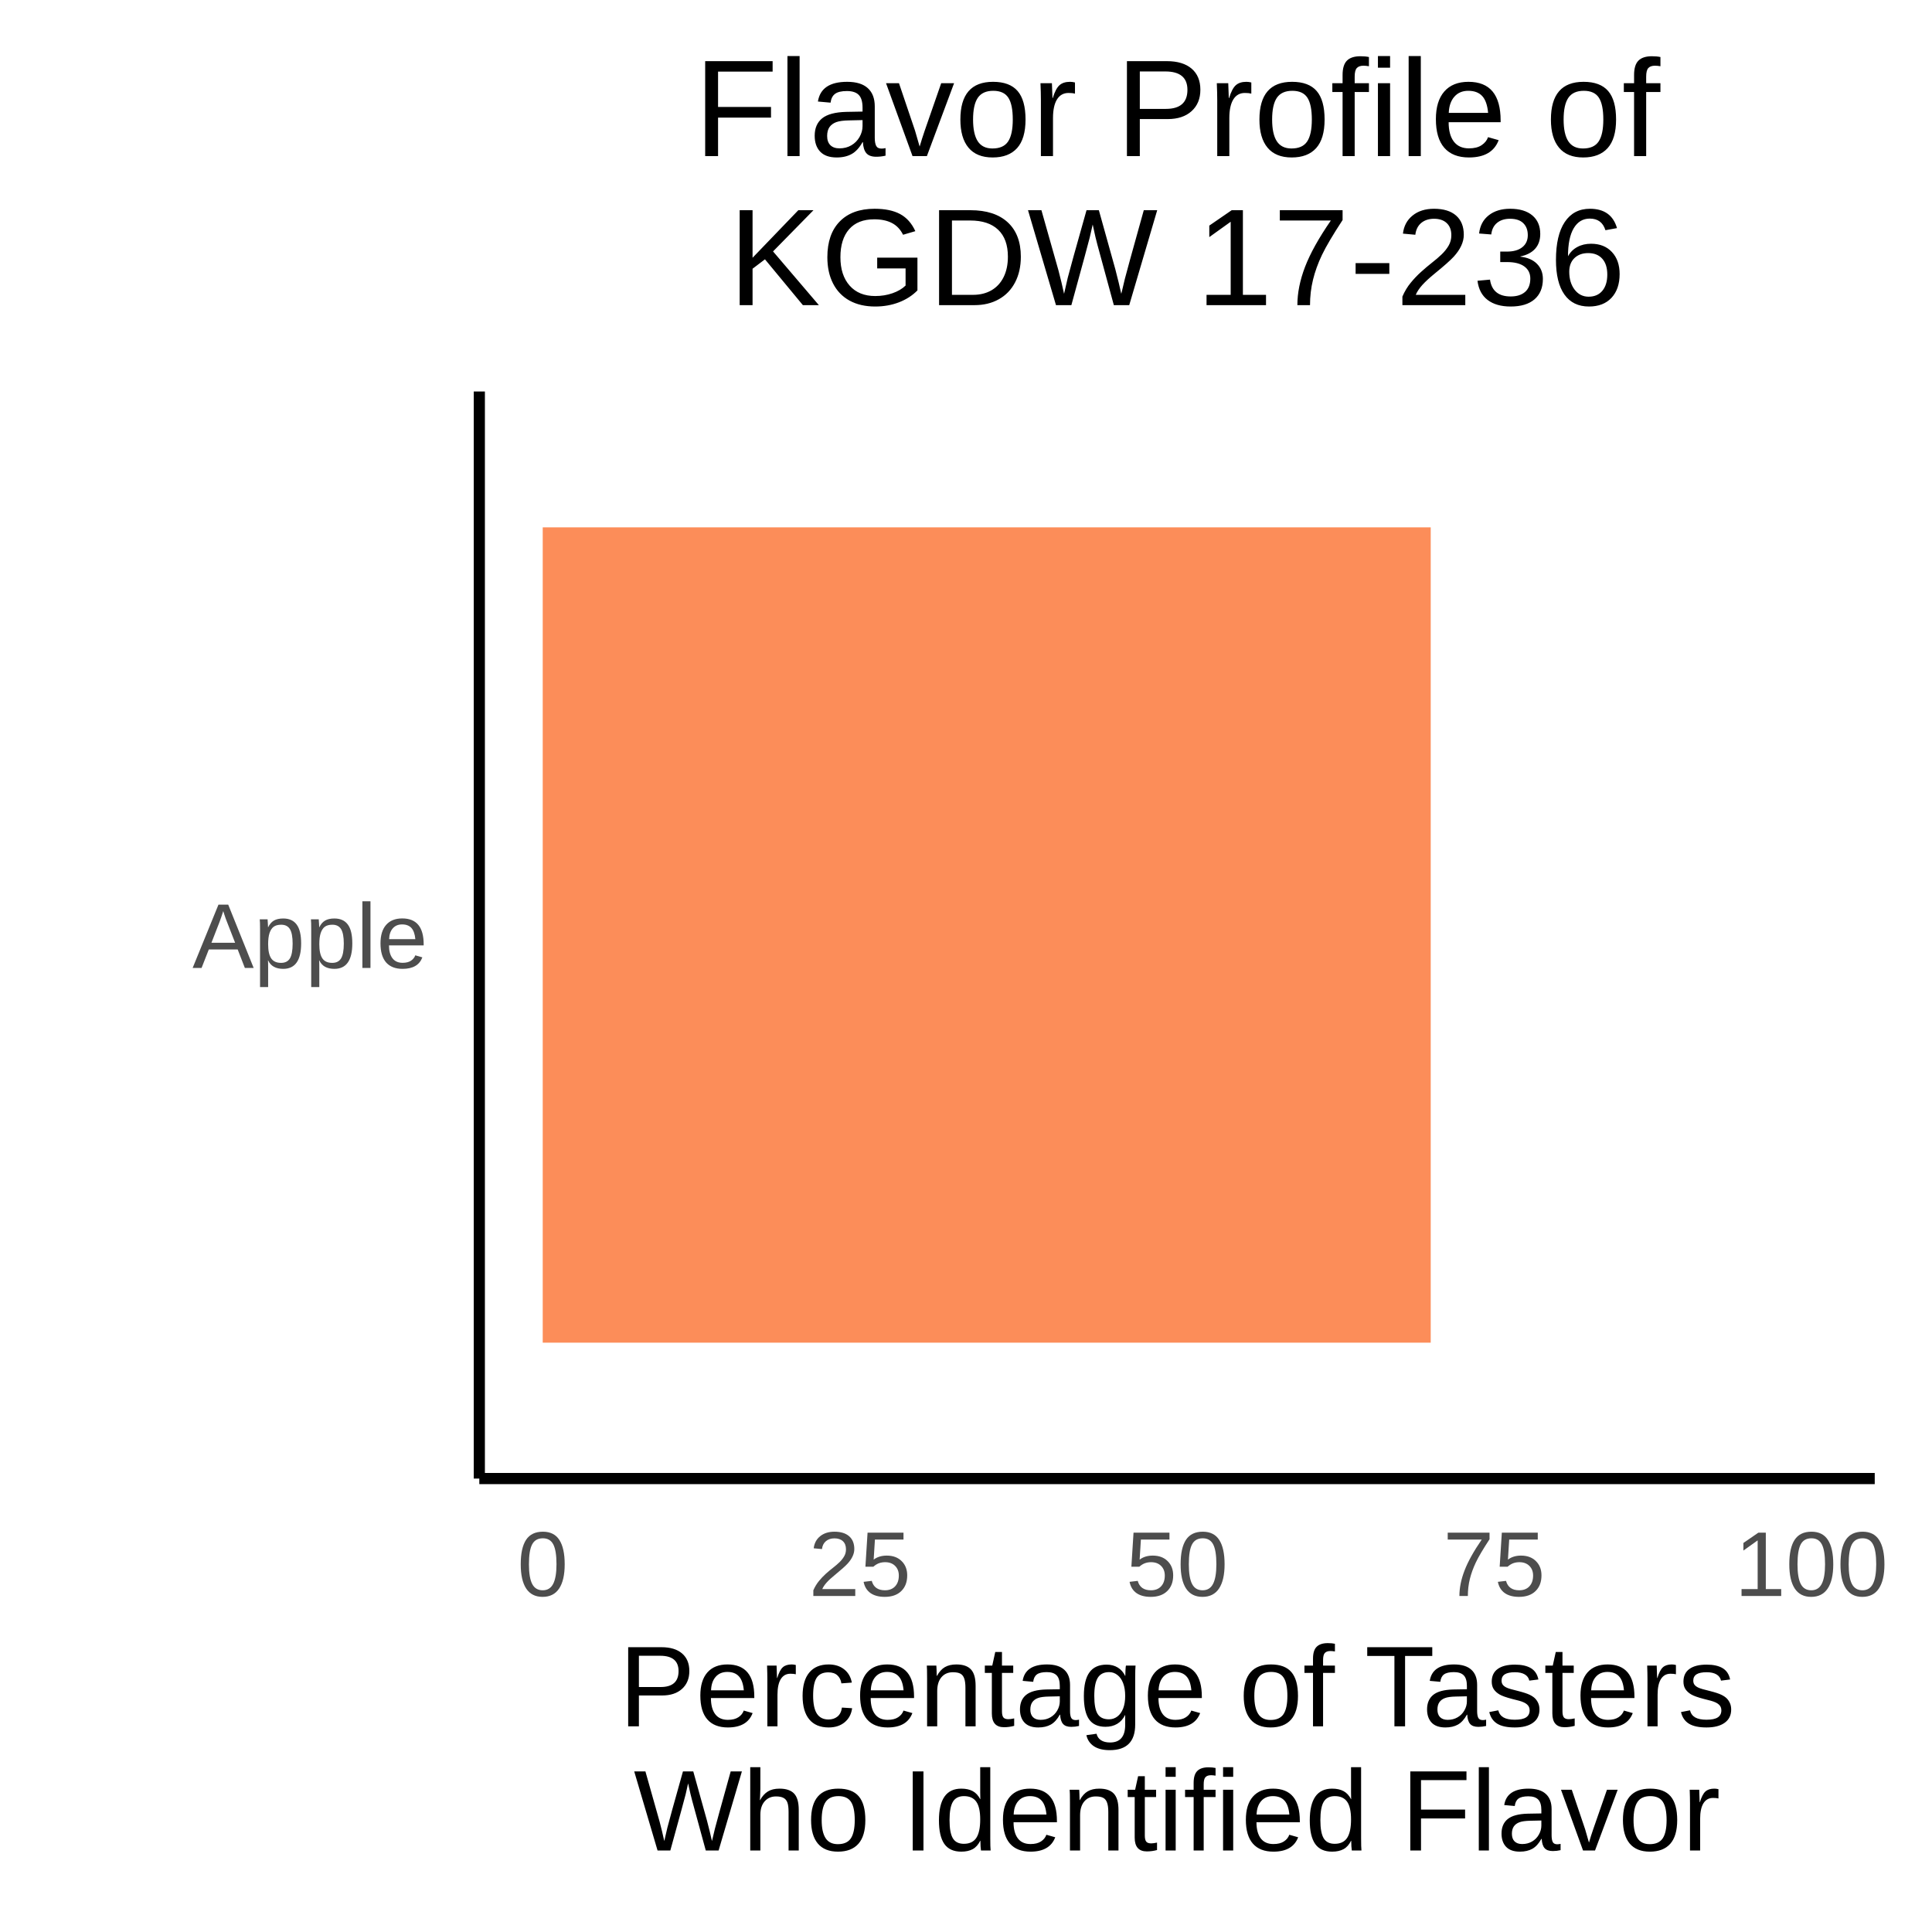
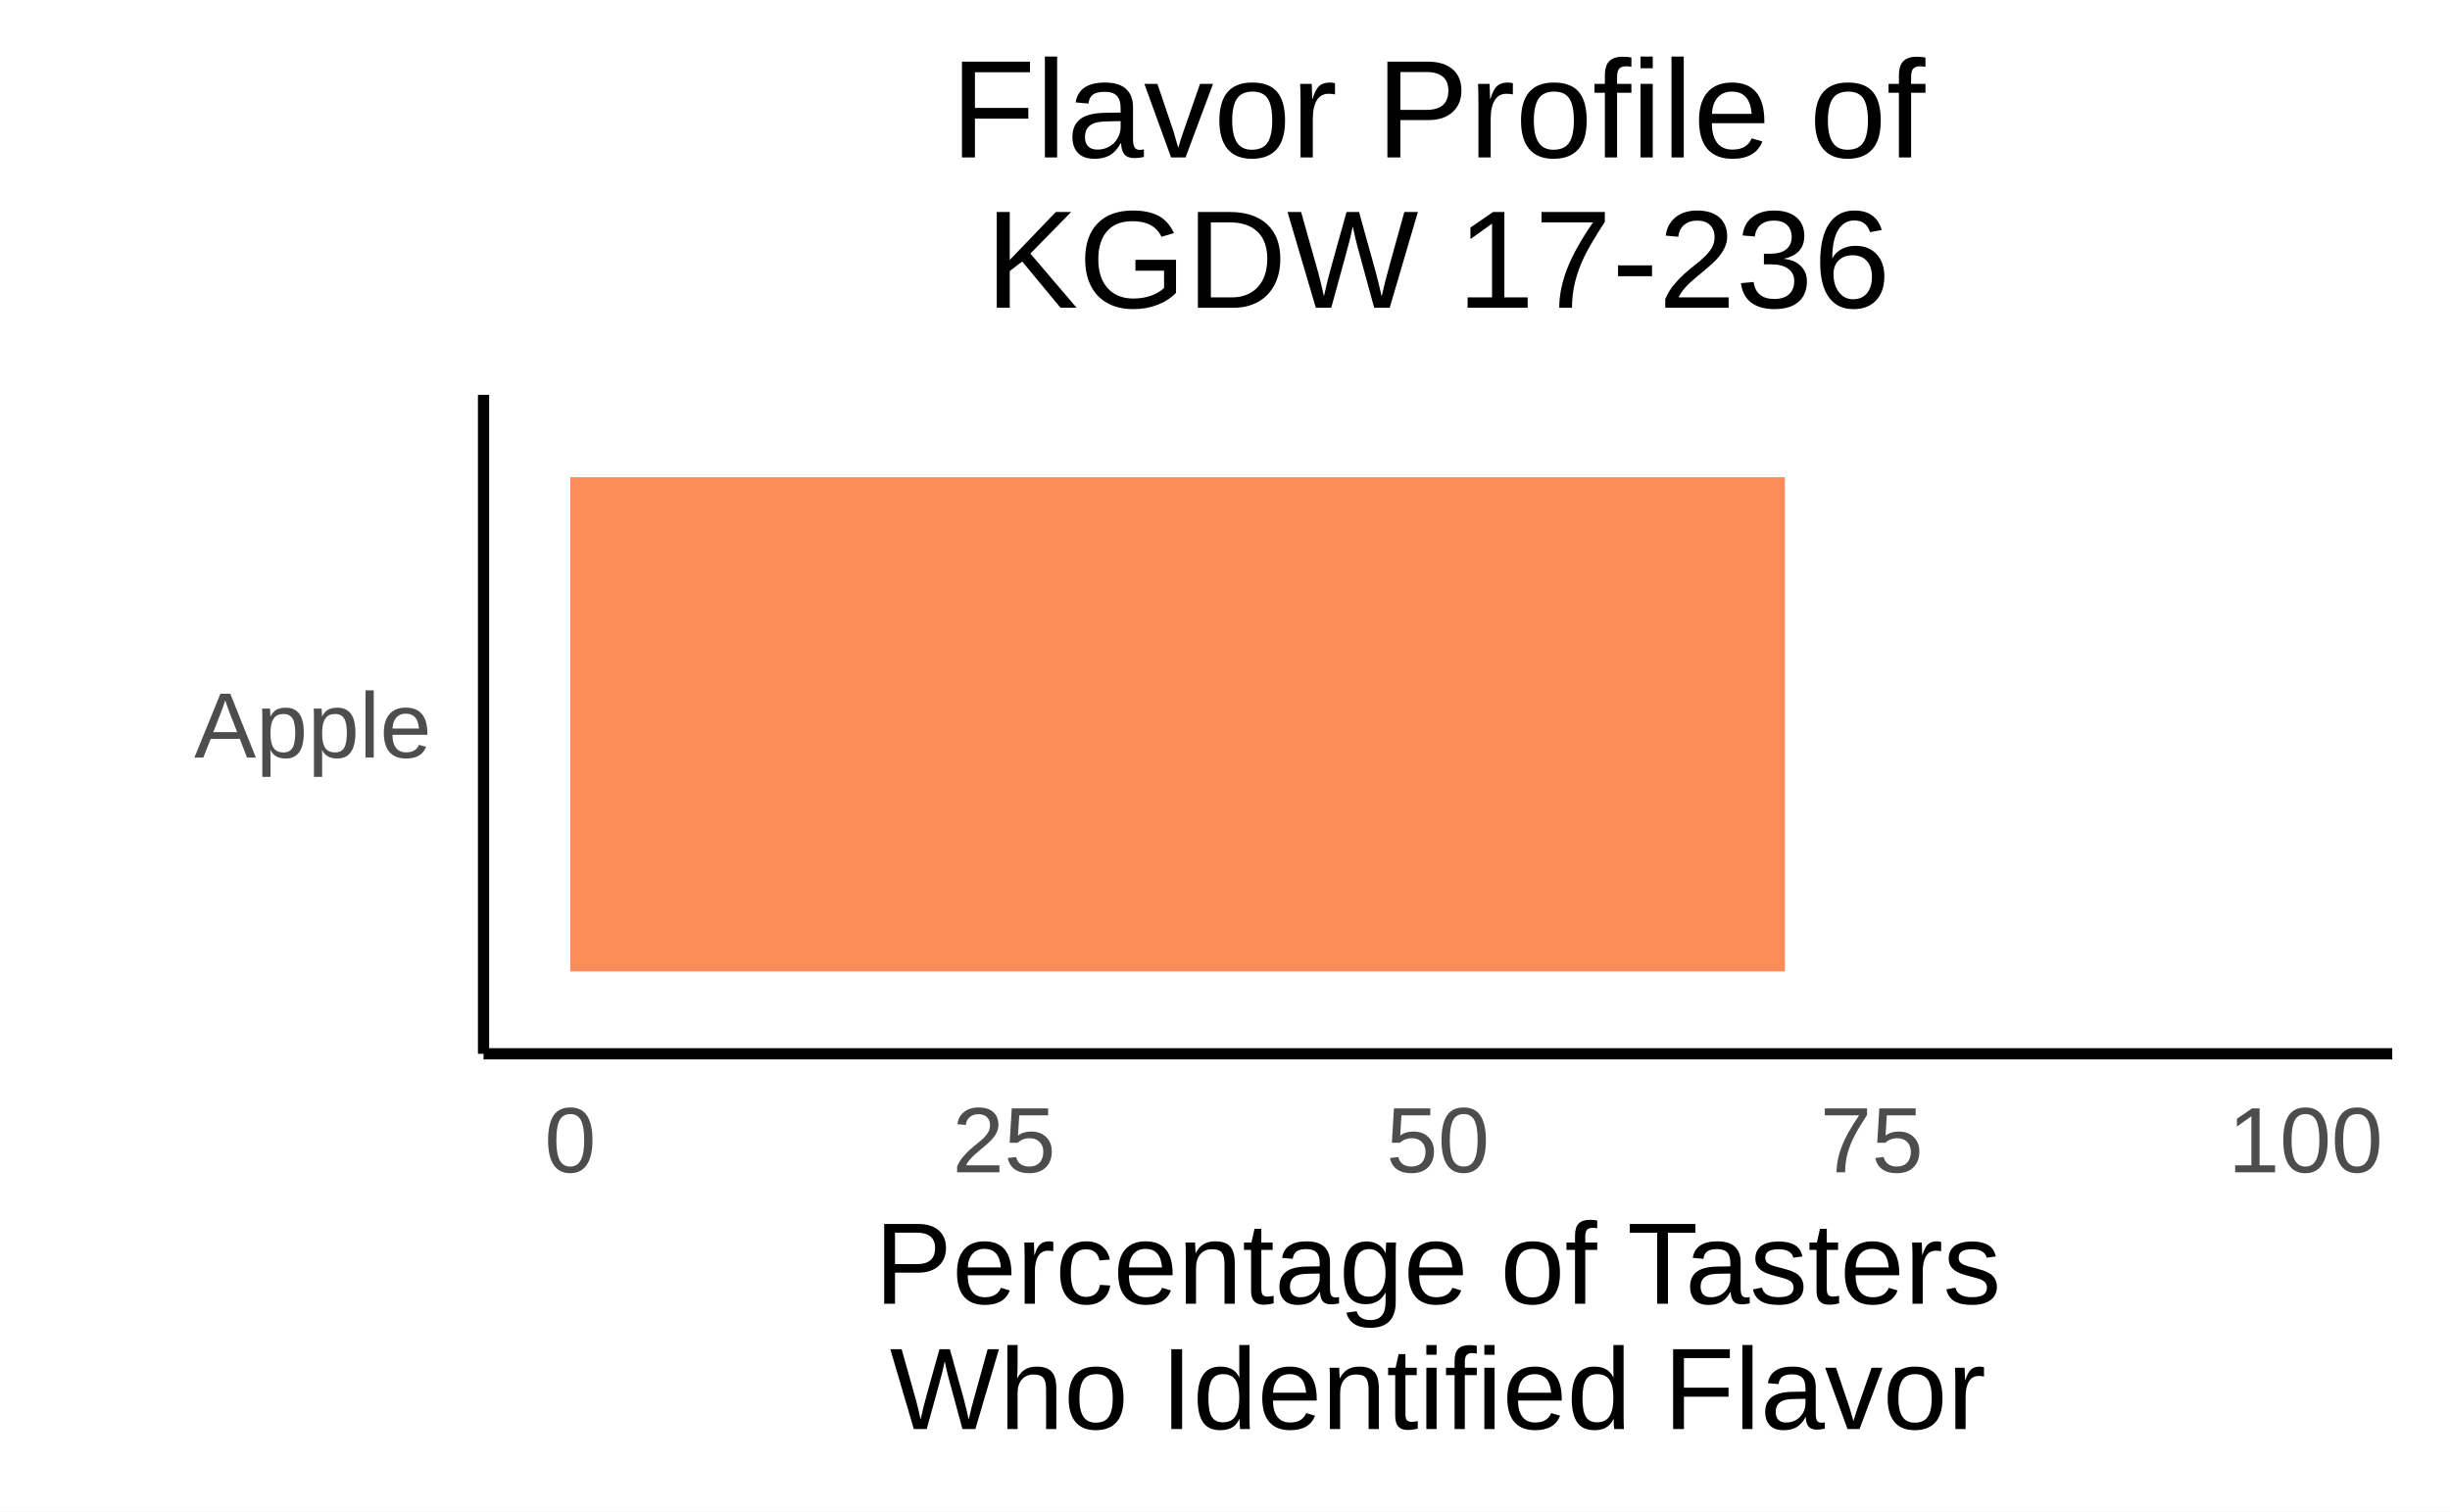
- <svg xmlns="http://www.w3.org/2000/svg" class="svglite" width="504.00pt" height="504.00pt" viewBox="0 0 504.00 504.00">
+ <svg xmlns="http://www.w3.org/2000/svg" class="svglite" width="528.00pt" height="325.71pt" viewBox="0 0 528.00 325.71">
  <defs>
    <style type="text/css">
    .svglite line, .svglite polyline, .svglite polygon, .svglite path, .svglite rect, .svglite circle {
      fill: none;
      stroke: #000000;
      stroke-linecap: round;
      stroke-linejoin: round;
      stroke-miterlimit: 10.00;
    }
    .svglite text {
      white-space: pre;
    }
  </style>
  </defs>
  <rect width="100%" height="100%" style="stroke: none; fill: #FFFFFF;" />
  <defs>
-     <clipPath id="cpMC4wMHw1MDQuMDB8MC4wMHw1MDQuMDA=">
-       <rect x="0.00" y="0.00" width="504.00" height="504.00" />
+     <clipPath id="cpMC4wMHw1MjguMDB8MC4wMHwzMjUuNzE=">
+       <rect x="0.00" y="0.00" width="528.00" height="325.71" />
    </clipPath>
  </defs>
-   <g clip-path="url(#cpMC4wMHw1MDQuMDB8MC4wMHw1MDQuMDA=)">
-     <rect x="0" y="0.00" width="504.00" height="504.00" style="stroke-width: 2.91; stroke: #FFFFFF; fill: #FFFFFF;" />
+   <g clip-path="url(#cpMC4wMHw1MjguMDB8MC4wMHwzMjUuNzE=)">
+     <rect x="0.00" y="0.00" width="528.00" height="325.71" style="stroke-width: 2.42; stroke: #FFFFFF; fill: #FFFFFF;" />
  </g>
  <defs>
-     <clipPath id="cpMTI1LjA0fDQ4OS4wNnwxMDIuMTN8Mzg1Ljcx">
-       <rect x="125.04" y="102.13" width="364.02" height="283.58" />
+     <clipPath id="cpMTA0LjIxfDUxNS41NXw4NS4xMHwyMjcuMTM=">
+       <rect x="104.21" y="85.10" width="411.34" height="142.03" />
    </clipPath>
  </defs>
-   <g clip-path="url(#cpMTI1LjA0fDQ4OS4wNnwxMDIuMTN8Mzg1Ljcx)">
-     <rect x="125.04" y="102.13" width="364.02" height="283.58" style="stroke-width: 2.91; stroke: none; fill: #FFFFFF;" />
-     <rect x="141.58" y="137.57" width="231.65" height="212.69" style="stroke-width: 1.07; stroke: none; stroke-linecap: butt; stroke-linejoin: miter; fill: #FC8D59;" />
+   <g clip-path="url(#cpMTA0LjIxfDUxNS41NXw4NS4xMHwyMjcuMTM=)">
+     <rect x="104.21" y="85.10" width="411.34" height="142.03" style="stroke-width: 2.42; stroke: none; fill: #FFFFFF;" />
+     <rect x="122.90" y="102.85" width="261.76" height="106.52" style="stroke-width: 1.07; stroke: none; stroke-linecap: butt; stroke-linejoin: miter; fill: #FC8D59;" />
  </g>
-   <g clip-path="url(#cpMC4wMHw1MDQuMDB8MC4wMHw1MDQuMDA=)">
-     <polyline points="125.04,385.71 125.04,102.13 " style="stroke-width: 2.91; stroke-linecap: butt;" />
-     <text x="111.59" y="252.51" text-anchor="end" style="font-size: 24.00px;fill: #4D4D4D; font-family: &quot;Arial&quot;;" textLength="61.38px" lengthAdjust="spacingAndGlyphs">Apple</text>
-     <polyline points="125.04,385.71 489.06,385.71 " style="stroke-width: 2.91; stroke-linecap: butt;" />
-     <text x="141.58" y="416.34" text-anchor="middle" style="font-size: 24.00px;fill: #4D4D4D; font-family: &quot;Arial&quot;;" textLength="13.35px" lengthAdjust="spacingAndGlyphs">0</text>
-     <text x="224.32" y="416.34" text-anchor="middle" style="font-size: 24.00px;fill: #4D4D4D; font-family: &quot;Arial&quot;;" textLength="26.70px" lengthAdjust="spacingAndGlyphs">25</text>
-     <text x="307.05" y="416.34" text-anchor="middle" style="font-size: 24.00px;fill: #4D4D4D; font-family: &quot;Arial&quot;;" textLength="26.70px" lengthAdjust="spacingAndGlyphs">50</text>
-     <text x="389.78" y="416.34" text-anchor="middle" style="font-size: 24.00px;fill: #4D4D4D; font-family: &quot;Arial&quot;;" textLength="26.70px" lengthAdjust="spacingAndGlyphs">75</text>
-     <text x="472.51" y="416.34" text-anchor="middle" style="font-size: 24.00px;fill: #4D4D4D; font-family: &quot;Arial&quot;;" textLength="40.05px" lengthAdjust="spacingAndGlyphs">100</text>
-     <text x="307.05" y="450.34" text-anchor="middle" style="font-size: 30.00px; font-family: &quot;Arial&quot;;" textLength="291.30px" lengthAdjust="spacingAndGlyphs">Percentage of Tasters</text>
-     <text x="307.05" y="482.74" text-anchor="middle" style="font-size: 30.00px; font-family: &quot;Arial&quot;;" textLength="283.47px" lengthAdjust="spacingAndGlyphs">Who Identified Flavor</text>
-     <text x="307.05" y="40.72" text-anchor="middle" style="font-size: 36.00px; font-family: &quot;Arial&quot;;" textLength="252.09px" lengthAdjust="spacingAndGlyphs">Flavor Profile of</text>
-     <text x="307.05" y="79.60" text-anchor="middle" style="font-size: 36.00px; font-family: &quot;Arial&quot;;" textLength="234.09px" lengthAdjust="spacingAndGlyphs">KGDW 17-236</text>
+   <g clip-path="url(#cpMC4wMHw1MjguMDB8MC4wMHwzMjUuNzE=)">
+     <polyline points="104.21,227.13 104.21,85.10 " style="stroke-width: 2.42; stroke-linecap: butt;" />
+     <text x="93.00" y="163.28" text-anchor="end" style="font-size: 20.00px;fill: #4D4D4D; font-family: &quot;Arial&quot;;" textLength="51.16px" lengthAdjust="spacingAndGlyphs">Apple</text>
+     <polyline points="104.21,227.13 515.55,227.13 " style="stroke-width: 2.42; stroke-linecap: butt;" />
+     <text x="122.90" y="252.66" text-anchor="middle" style="font-size: 20.00px;fill: #4D4D4D; font-family: &quot;Arial&quot;;" textLength="11.12px" lengthAdjust="spacingAndGlyphs">0</text>
+     <text x="216.39" y="252.66" text-anchor="middle" style="font-size: 20.00px;fill: #4D4D4D; font-family: &quot;Arial&quot;;" textLength="22.25px" lengthAdjust="spacingAndGlyphs">25</text>
+     <text x="309.88" y="252.66" text-anchor="middle" style="font-size: 20.00px;fill: #4D4D4D; font-family: &quot;Arial&quot;;" textLength="22.25px" lengthAdjust="spacingAndGlyphs">50</text>
+     <text x="403.36" y="252.66" text-anchor="middle" style="font-size: 20.00px;fill: #4D4D4D; font-family: &quot;Arial&quot;;" textLength="22.25px" lengthAdjust="spacingAndGlyphs">75</text>
+     <text x="496.85" y="252.66" text-anchor="middle" style="font-size: 20.00px;fill: #4D4D4D; font-family: &quot;Arial&quot;;" textLength="33.37px" lengthAdjust="spacingAndGlyphs">100</text>
+     <text x="309.88" y="281.00" text-anchor="middle" style="font-size: 25.00px; font-family: &quot;Arial&quot;;" textLength="242.73px" lengthAdjust="spacingAndGlyphs">Percentage of Tasters</text>
+     <text x="309.88" y="308.00" text-anchor="middle" style="font-size: 25.00px; font-family: &quot;Arial&quot;;" textLength="236.21px" lengthAdjust="spacingAndGlyphs">Who Identified Flavor</text>
+     <text x="309.88" y="33.93" text-anchor="middle" style="font-size: 30.00px; font-family: &quot;Arial&quot;;" textLength="210.09px" lengthAdjust="spacingAndGlyphs">Flavor Profile of</text>
+     <text x="309.88" y="66.33" text-anchor="middle" style="font-size: 30.00px; font-family: &quot;Arial&quot;;" textLength="195.07px" lengthAdjust="spacingAndGlyphs">KGDW 17-236</text>
  </g>
</svg>
